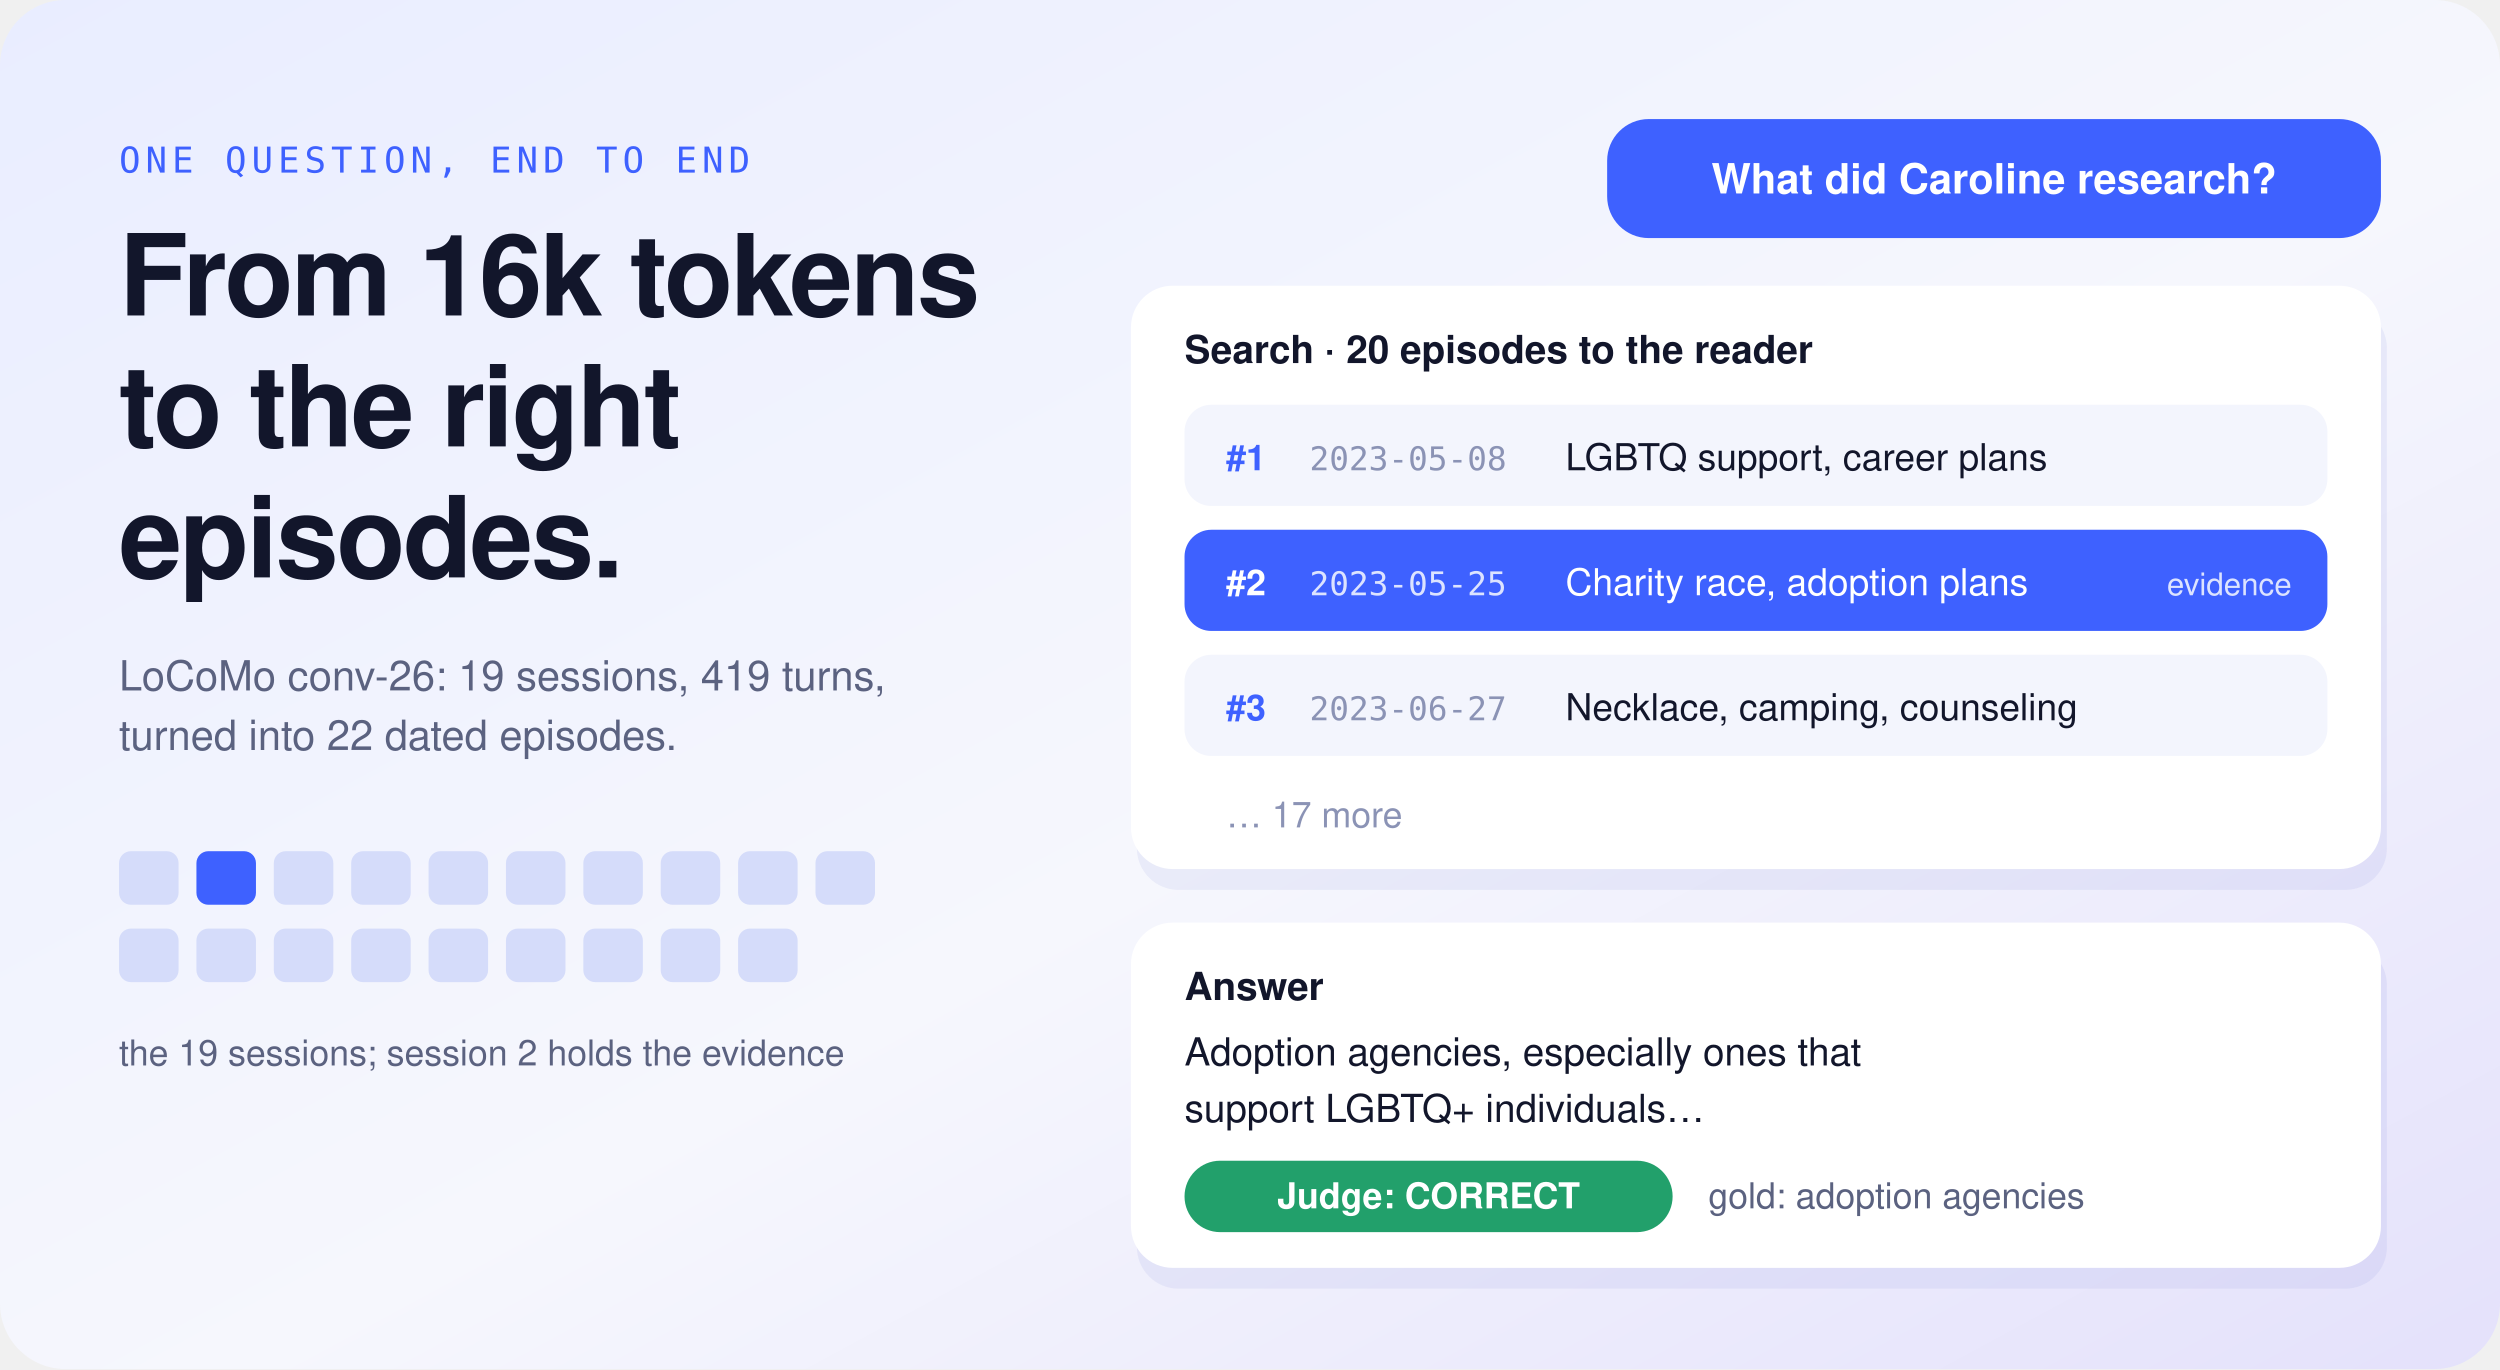
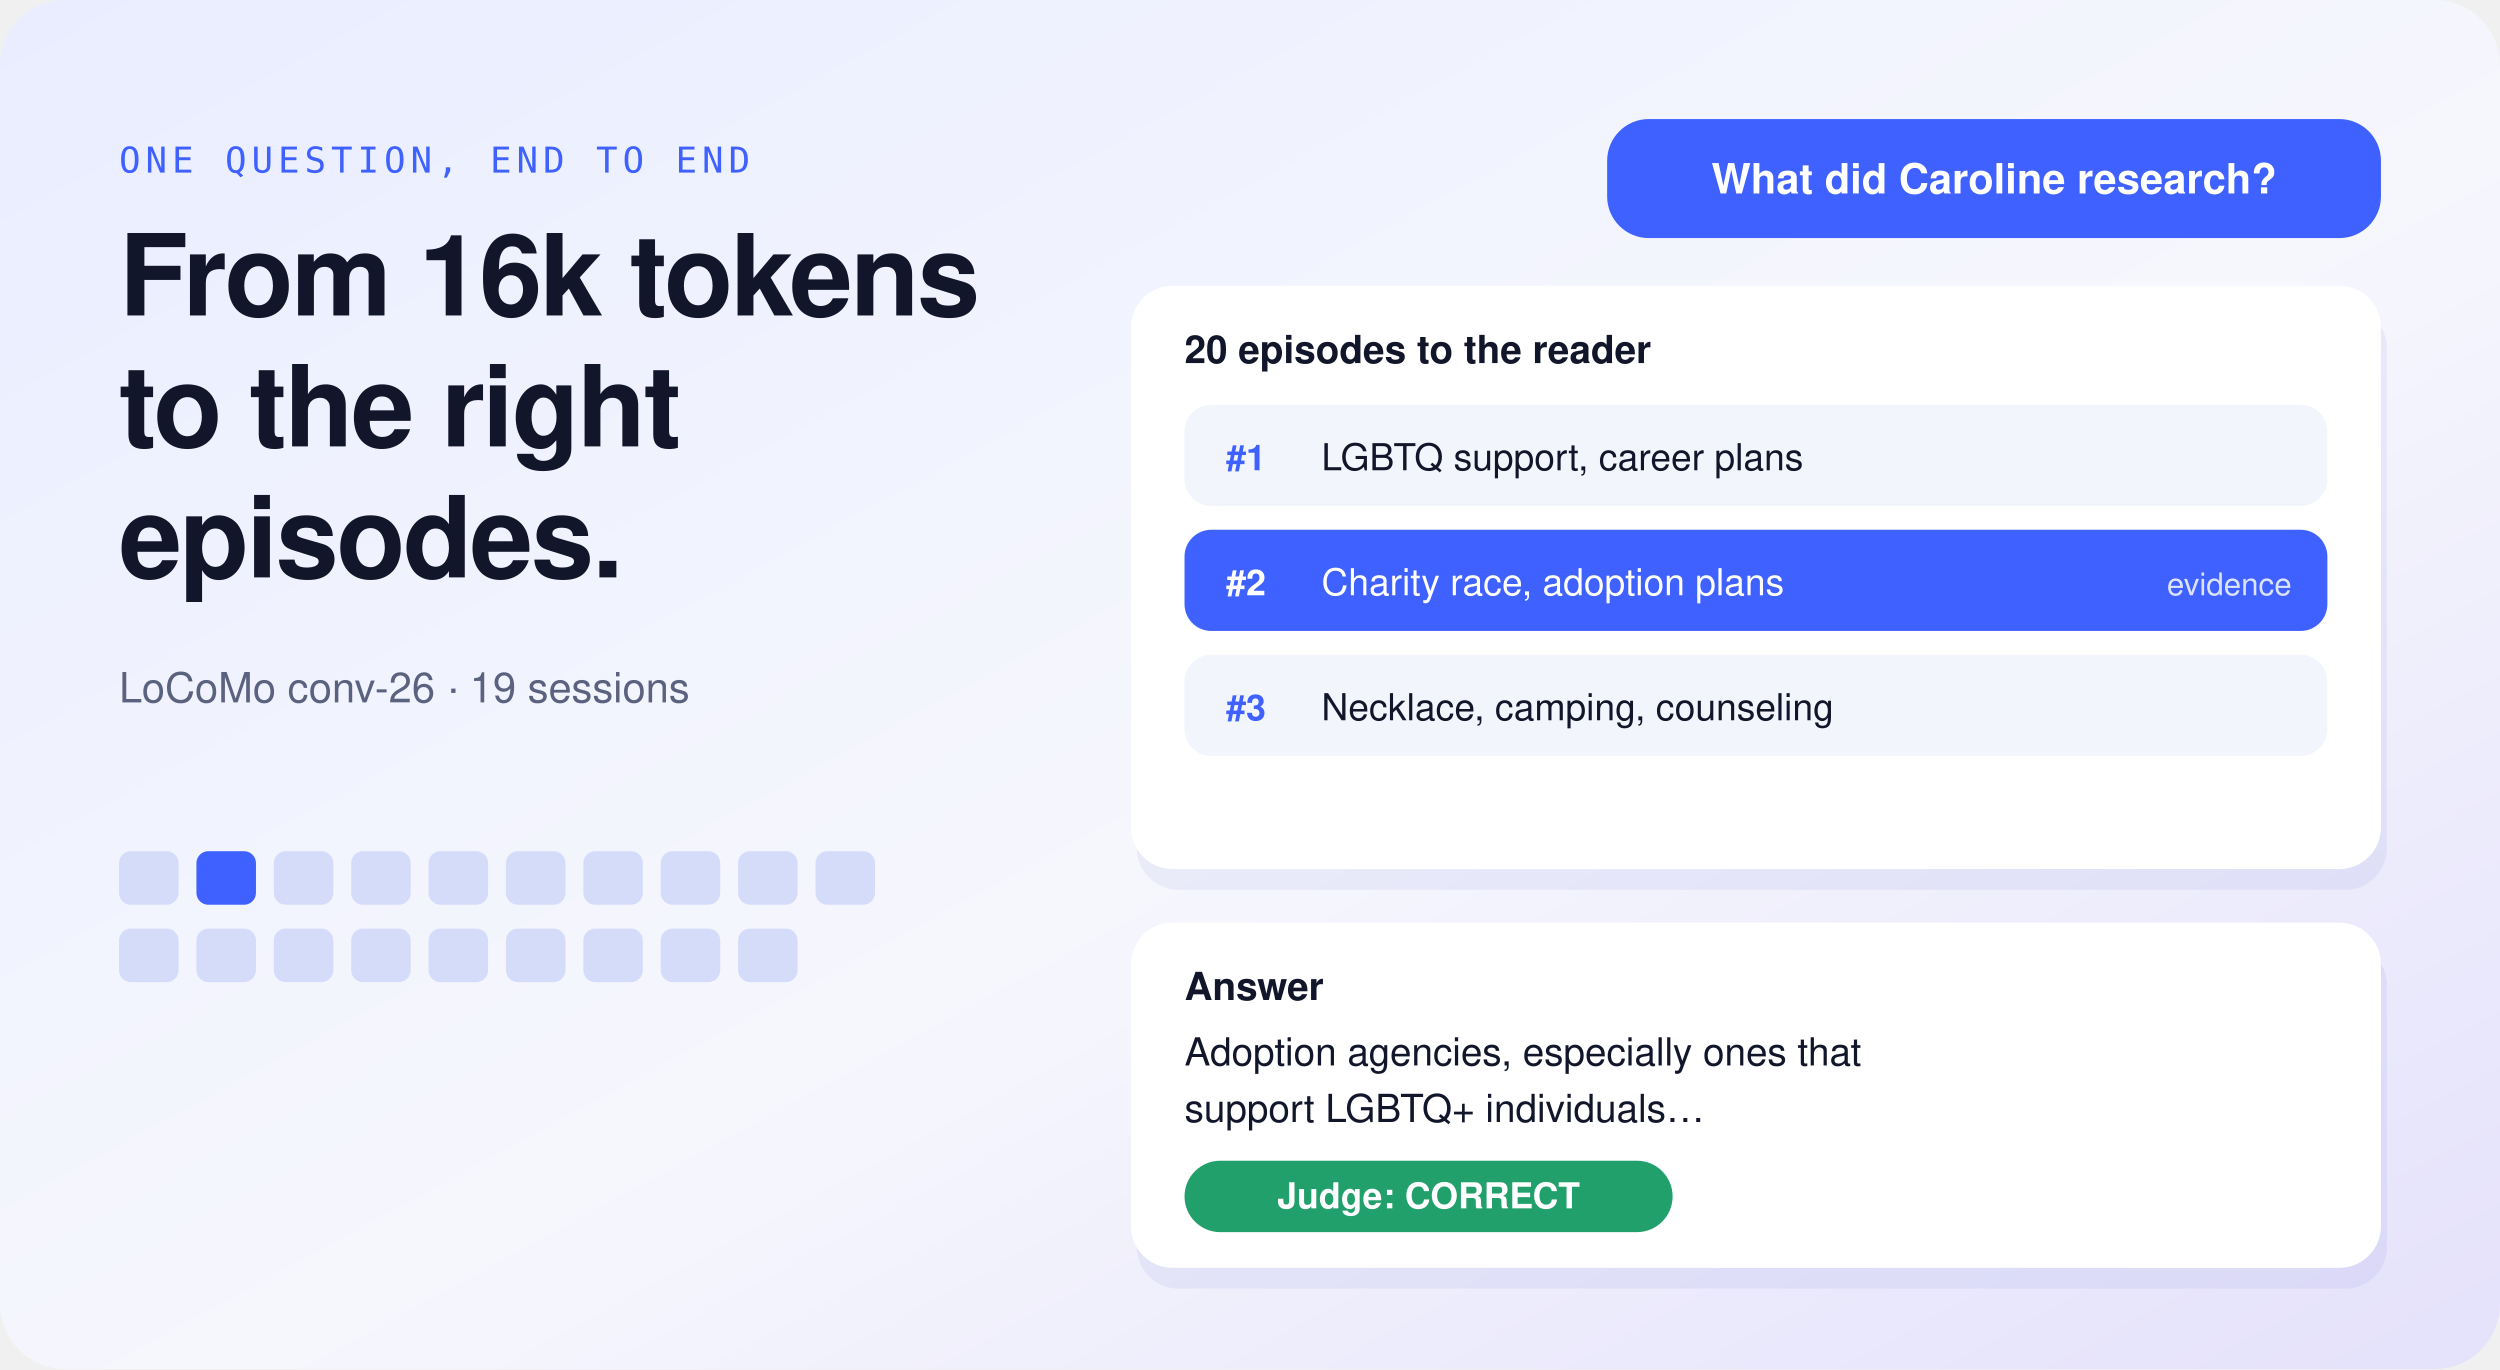
<svg xmlns="http://www.w3.org/2000/svg" width="840" height="460" viewBox="0 0 840 460" role="img" aria-label="One LoCoMo question from history to judged answer">
  <style>text{font-family:-apple-system, BlinkMacSystemFont, "Segoe UI", Helvetica, Arial, sans-serif;fill:#8B949E} .t{font-size:15px;font-weight:600;fill:#3E61FF} .s{font-size:13px} .v{font-size:13px;font-weight:600} .w{fill:#FFFFFF}</style>
  <defs>
    <linearGradient id="eg" x1="0" y1="0" x2="1" y2="1">
      <stop offset="0" stop-color="#E9EDFF" />
      <stop offset=".55" stop-color="#F6F7FD" />
      <stop offset="1" stop-color="#E4E1FB" />
    </linearGradient>
  </defs>
  <rect width="840" height="460" rx="22" fill="url(#eg)" />
  <text x="40" y="58" style="font-family:ui-monospace,Menlo,monospace;font-size:12px;letter-spacing:.14em;fill:#3E61FF">ONE QUESTION, END TO END</text>
  <text x="40" y="106" style="font-size:38px;font-weight:800;letter-spacing:-.02em;fill:#12162B">From 16k tokens</text>
  <text x="40" y="150" style="font-size:38px;font-weight:800;letter-spacing:-.02em;fill:#12162B">to the right</text>
  <text x="40" y="194" style="font-size:38px;font-weight:800;letter-spacing:-.02em;fill:#12162B">episodes.</text>
-   <text x="40" y="232" style="font-size:14px;fill:#5B6280">LoCoMo conv-26: 19 sessions, 419 turns,</text>
-   <text x="40" y="252" style="font-size:14px;fill:#5B6280">turned into 22 dated episodes.</text>
+   <text x="40" y="236" style="font-size:14px;fill:#5B6280">LoCoMo conv-26 · 19 sessions</text>
  <rect x="40" y="286" width="20" height="18" rx="4" fill="#D5DCFA" />
  <rect x="66" y="286" width="20" height="18" rx="4" fill="#3E61FF" />
  <rect x="92" y="286" width="20" height="18" rx="4" fill="#D5DCFA" />
  <rect x="118" y="286" width="20" height="18" rx="4" fill="#D5DCFA" />
  <rect x="144" y="286" width="20" height="18" rx="4" fill="#D5DCFA" />
  <rect x="170" y="286" width="20" height="18" rx="4" fill="#D5DCFA" />
  <rect x="196" y="286" width="20" height="18" rx="4" fill="#D5DCFA" />
  <rect x="222" y="286" width="20" height="18" rx="4" fill="#D5DCFA" />
  <rect x="248" y="286" width="20" height="18" rx="4" fill="#D5DCFA" />
  <rect x="274" y="286" width="20" height="18" rx="4" fill="#D5DCFA" />
  <rect x="40" y="312" width="20" height="18" rx="4" fill="#D5DCFA" />
  <rect x="66" y="312" width="20" height="18" rx="4" fill="#D5DCFA" />
  <rect x="92" y="312" width="20" height="18" rx="4" fill="#D5DCFA" />
  <rect x="118" y="312" width="20" height="18" rx="4" fill="#D5DCFA" />
  <rect x="144" y="312" width="20" height="18" rx="4" fill="#D5DCFA" />
  <rect x="170" y="312" width="20" height="18" rx="4" fill="#D5DCFA" />
  <rect x="196" y="312" width="20" height="18" rx="4" fill="#D5DCFA" />
  <rect x="222" y="312" width="20" height="18" rx="4" fill="#D5DCFA" />
  <rect x="248" y="312" width="20" height="18" rx="4" fill="#D5DCFA" />
-   <text x="40" y="358" style="font-size:12px;fill:#5B6280">the 19 sessions; session 2 holds the evidence</text>
  <rect x="540" y="40" width="260" height="40" rx="14" fill="#3E61FF" />
  <text x="670" y="65" text-anchor="middle" style="font-size:14px;font-weight:600;fill:#FFFFFF">What did Caroline research?</text>
  <rect x="382" y="103" width="420" height="196" rx="14" fill="#2A3FBF" opacity=".07" />
  <rect x="380" y="96" width="420" height="196" rx="14" fill="#FFFFFF" />
-   <text x="398" y="122" style="font-size:13px;font-weight:700;fill:#12162B">Search · 20 episodes to the reader</text>
+   <text x="398" y="122" style="font-size:13px;font-weight:700;fill:#12162B">20 episodes to the reader</text>
  <rect x="398" y="136" width="384" height="34" rx="9" fill="#F3F5FD" />
  <text x="412" y="158" style="font-size:12px;font-weight:700;fill:#3E61FF">#1</text>
-   <text x="440" y="158" style="font-family:ui-monospace,Menlo,monospace;font-size:11px;fill:#8B93B5">2023-05-08</text>
-   <text x="526" y="158" style="font-size:12.5px;fill:#12162B">LGBTQ support, career plans</text>
+   <text x="444" y="158" style="font-size:12.5px;fill:#12162B">LGBTQ support, career plans</text>
  <rect x="398" y="178" width="384" height="34" rx="9" fill="#3E61FF" />
  <text x="412" y="200" style="font-size:12px;font-weight:700;fill:#FFFFFF">#2</text>
-   <text x="440" y="200" style="font-family:ui-monospace,Menlo,monospace;font-size:11px;fill:#DCE3FF">2023-05-25</text>
-   <text x="526" y="200" style="font-size:12.5px;fill:#FFFFFF">Charity race, adoption plans</text>
+   <text x="444" y="200" style="font-size:12.5px;fill:#FFFFFF">Charity race, adoption plans</text>
  <text x="770" y="200" text-anchor="end" style="font-size:10.5px;fill:#DCE3FF">evidence</text>
  <rect x="398" y="220" width="384" height="34" rx="9" fill="#F3F5FD" />
  <text x="412" y="242" style="font-size:12px;font-weight:700;fill:#3E61FF">#3</text>
-   <text x="440" y="242" style="font-family:ui-monospace,Menlo,monospace;font-size:11px;fill:#8B93B5">2023-06-27</text>
-   <text x="526" y="242" style="font-size:12.5px;fill:#12162B">Necklace, camping, counseling</text>
-   <text x="412" y="278" style="font-size:12px;fill:#8B93B5">… 17 more</text>
+   <text x="444" y="242" style="font-size:12.5px;fill:#12162B">Necklace, camping, counseling</text>
  <rect x="382" y="317" width="420" height="116" rx="14" fill="#2A3FBF" opacity=".07" />
  <rect x="380" y="310" width="420" height="116" rx="14" fill="#FFFFFF" />
  <text x="398" y="336" style="font-size:13px;font-weight:700;fill:#12162B">Answer</text>
  <text x="398" y="358" style="font-size:13px;fill:#12162B">Adoption agencies, especially ones that</text>
  <text x="398" y="377" style="font-size:13px;fill:#12162B">support LGBTQ+ individuals…</text>
  <rect x="398" y="390" width="164" height="24" rx="12" fill="#22A06B" />
  <text x="480" y="406" text-anchor="middle" style="font-size:12px;font-weight:700;fill:#FFFFFF">Judge: CORRECT</text>
-   <text x="574" y="406" style="font-size:12px;fill:#5B6280">gold: adoption agencies</text>
</svg>
